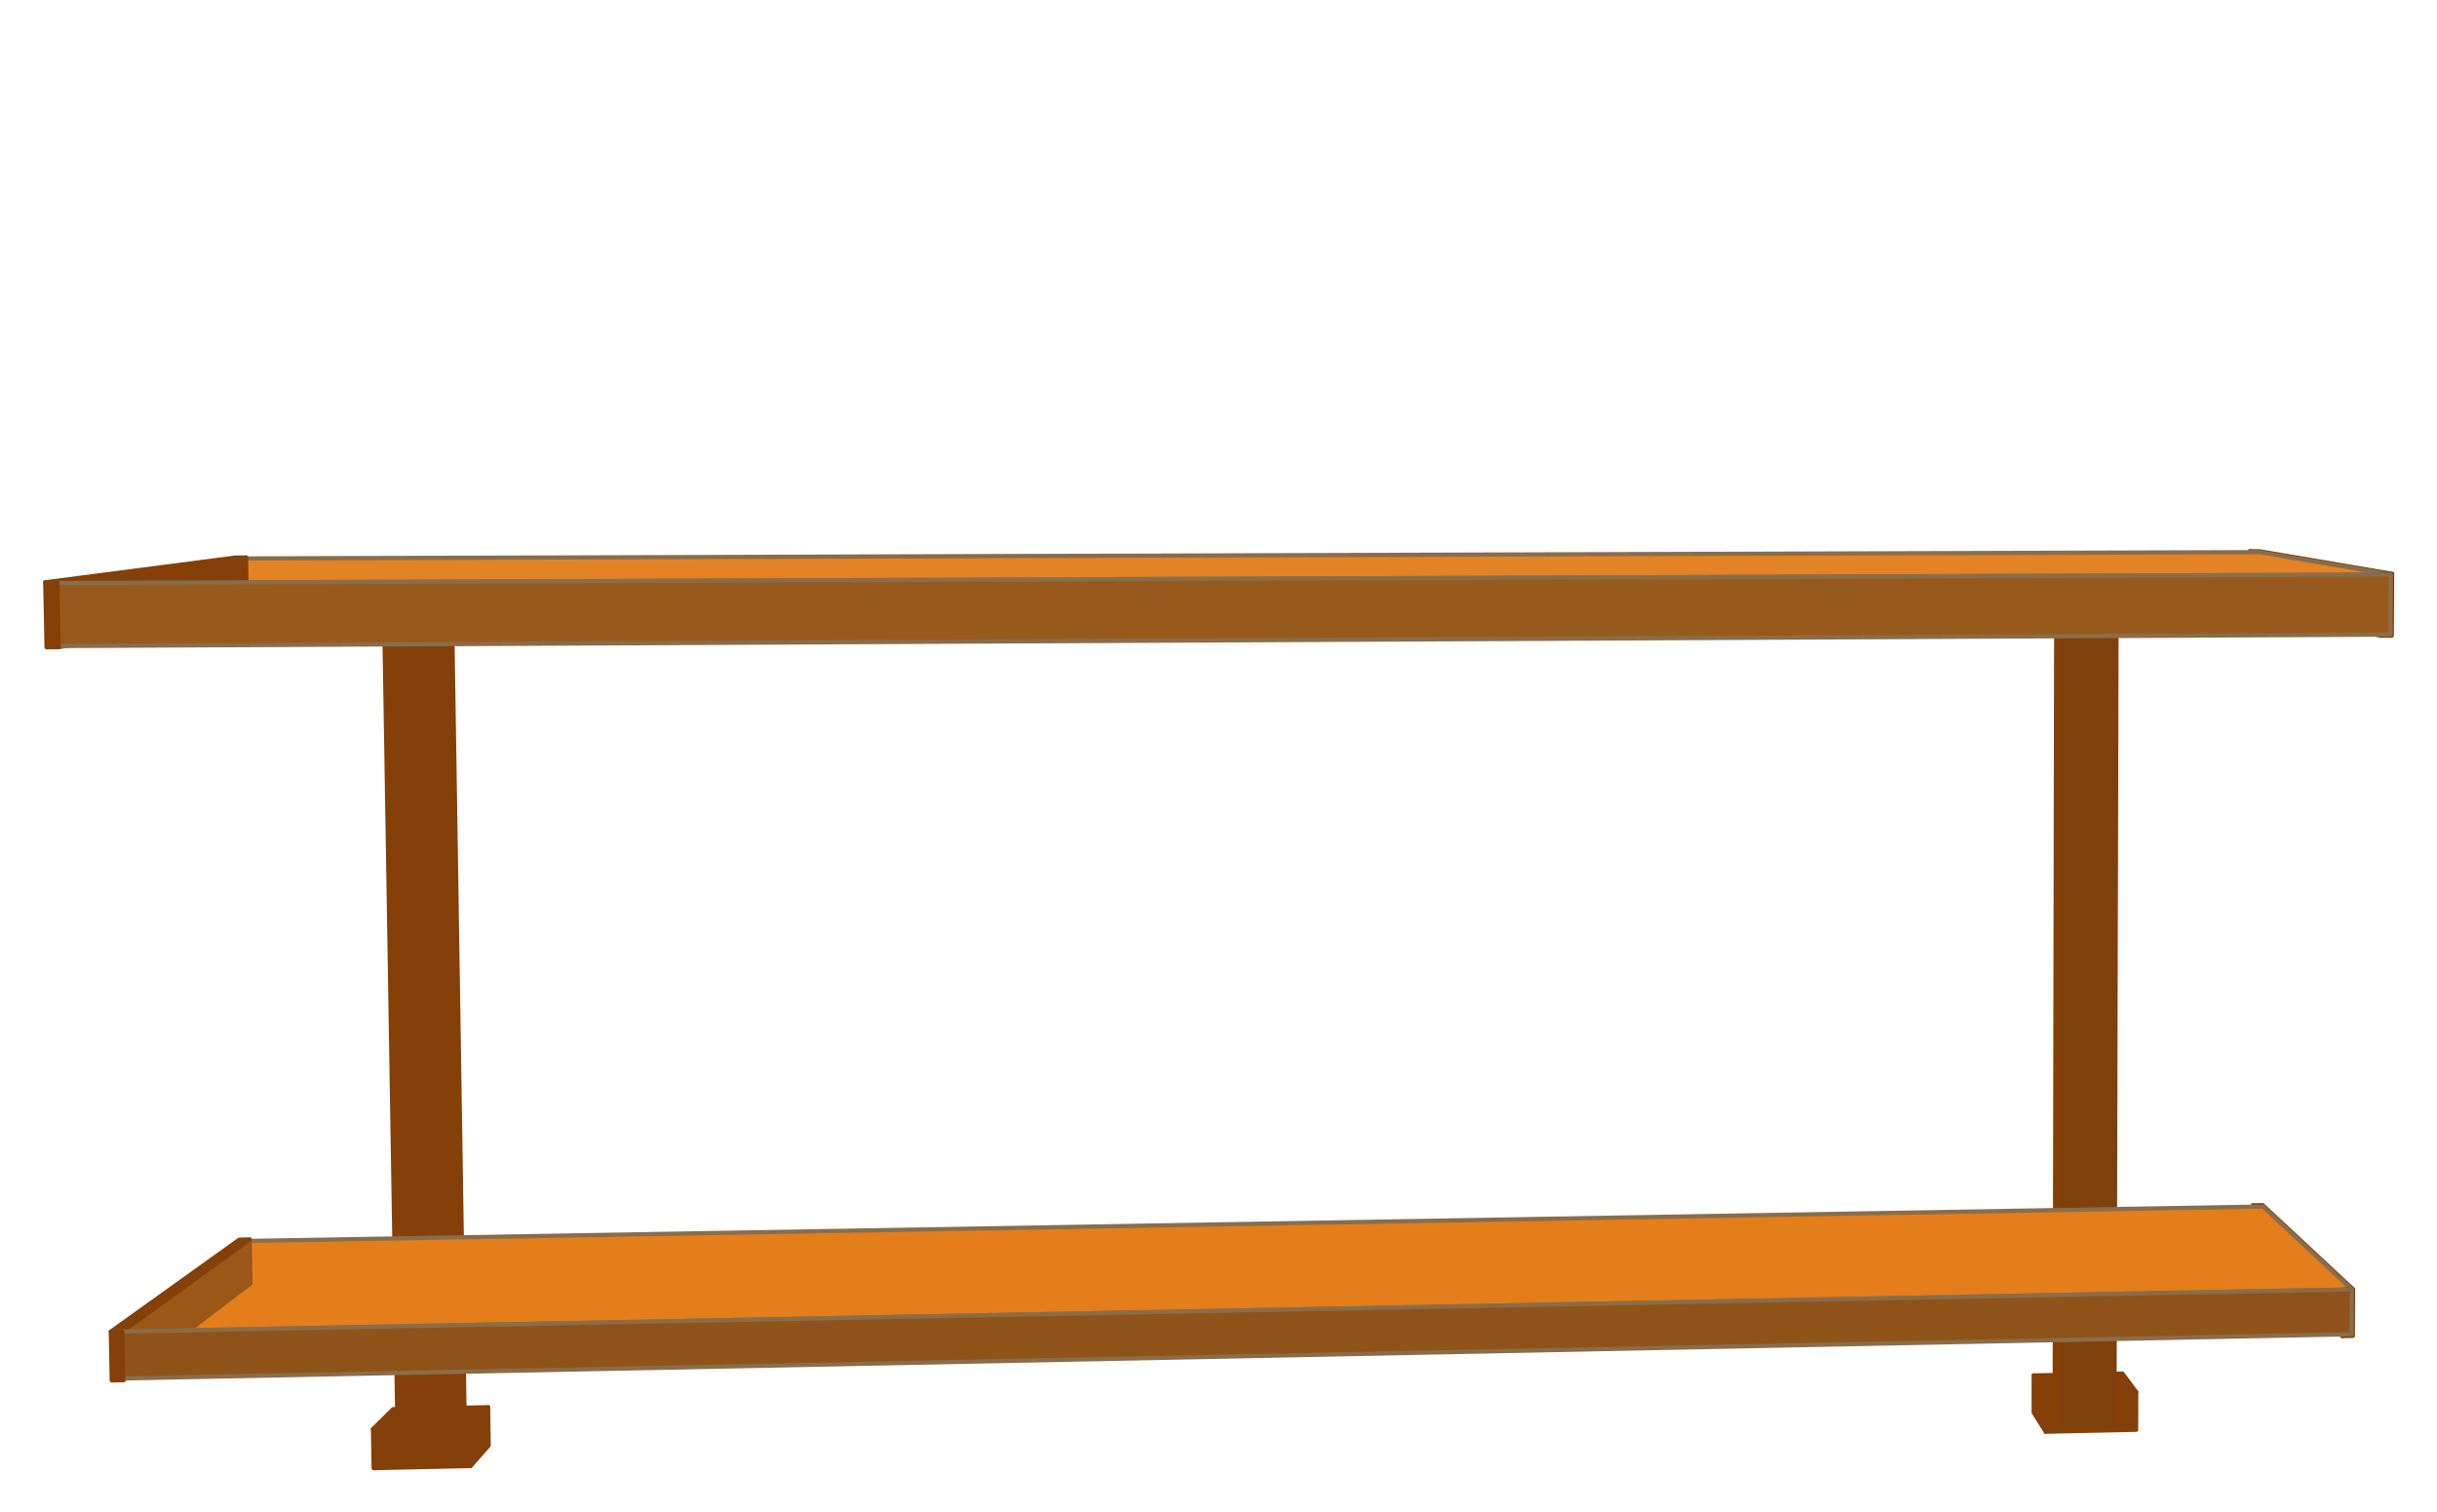
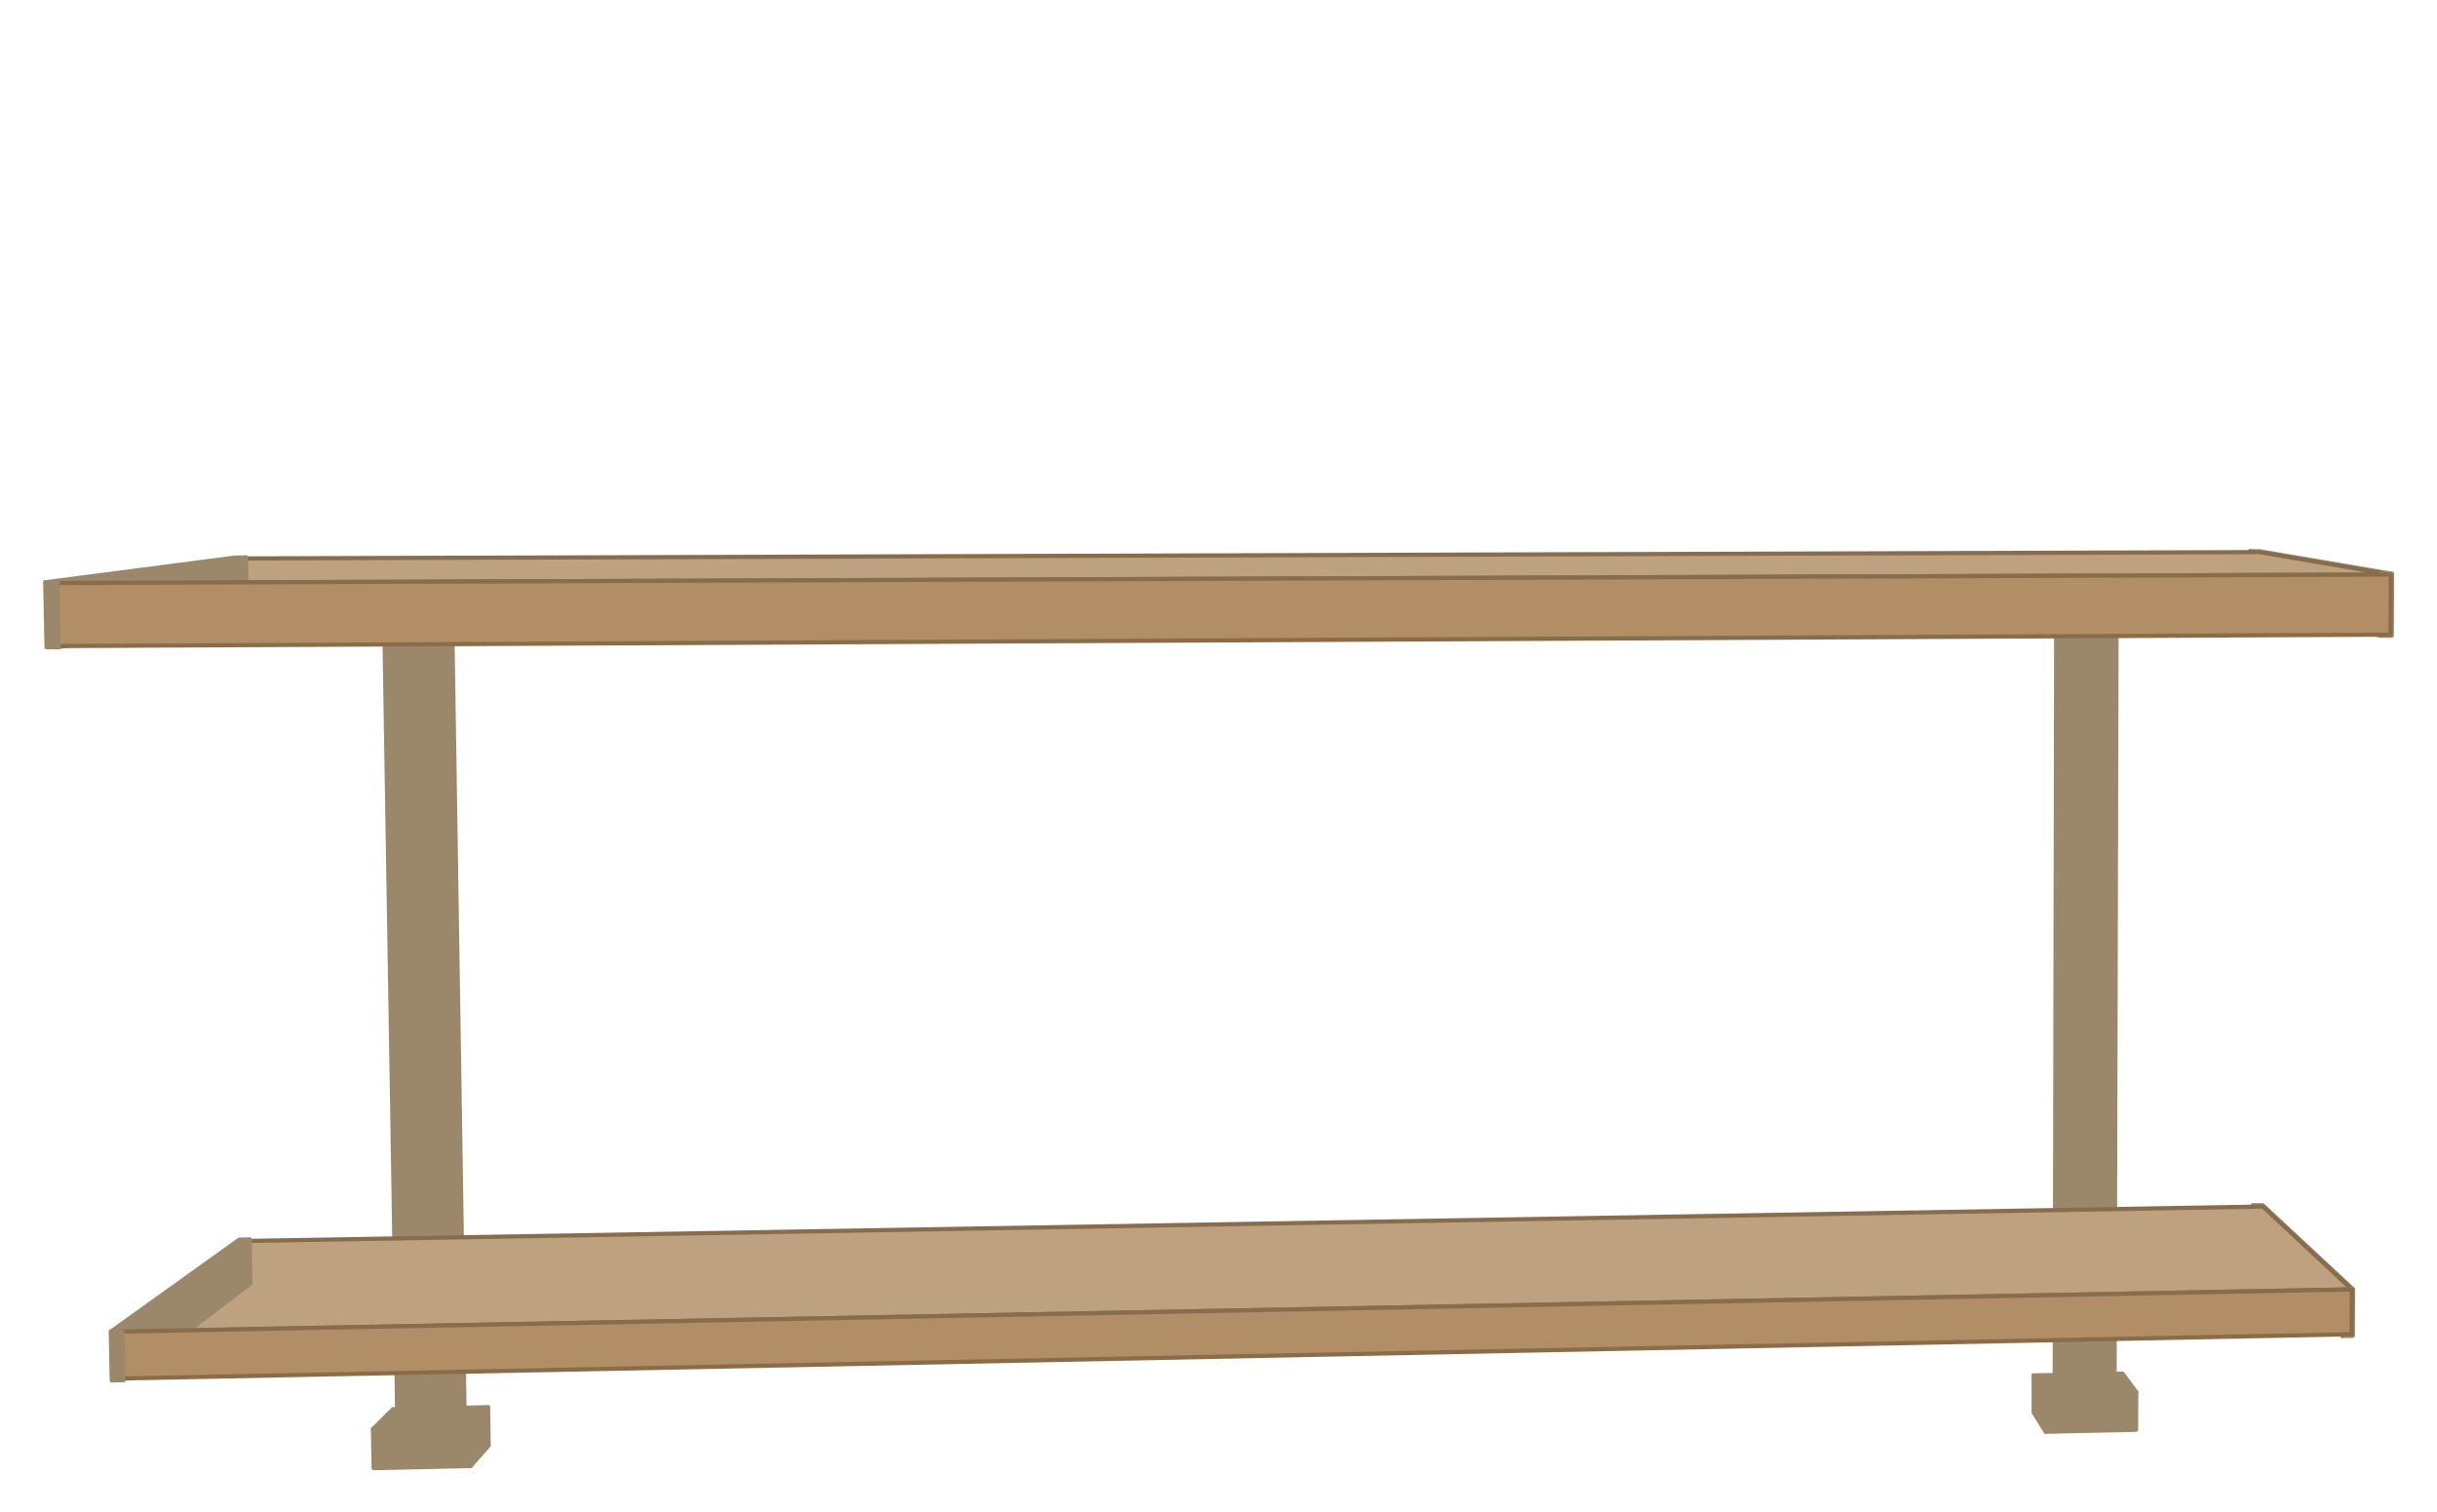
<svg xmlns="http://www.w3.org/2000/svg" viewBox="117 241 782 485" role="img" aria-label="Projects shelf illustration">
  <g data-part="shelf" style="--order:0">
-     <polygon points="769.59,682.33 773.46,688.29 802.48,687.68 798.06,681.74" fill="#844008" stroke="#844008" stroke-width="1.35" stroke-linejoin="round" />
-     <polygon points="769.57,694.2 773.44,700.39 773.46,688.29 769.59,682.33" fill="#844008" stroke="#844008" stroke-width="1.35" stroke-linejoin="round" />
-     <polygon points="772.36,642.88 775.63,647.22 799.8,646.78 796.16,642.45" fill="#844008" stroke="#844008" stroke-width="1.35" stroke-linejoin="round" />
-     <polygon points="772.33,657.18 775.6,661.75 775.63,647.22 772.36,642.88" fill="#844008" stroke="#844008" stroke-width="1.35" stroke-linejoin="round" />
-     <polygon points="776.32,695.34 778.65,698.95 779.19,428.02 776.84,427.38" fill="#844008" stroke="#844008" stroke-width="1.35" stroke-linejoin="round" />
-     <polygon points="776.84,427.38 779.19,428.02 796.2,427.95 793.66,427.32" fill="#844008" stroke="#844008" stroke-width="1.35" stroke-linejoin="round" />
-     <polygon points="775.6,661.75 799.76,661.28 799.8,646.78 775.63,647.22" fill="#844008" stroke="#844008" stroke-width="1.35" stroke-linejoin="round" />
-     <polygon points="773.44,700.39 802.44,699.76 802.48,687.68 773.46,688.29" fill="#844008" stroke="#844008" stroke-width="1.35" stroke-linejoin="round" />
-     <polygon points="778.65,698.95 795.5,698.58 796.2,427.95 779.19,428.02" fill="#7e410e" stroke="#7e410e" stroke-width="1.35" stroke-linejoin="round" />
-     <polygon points="273.81,704.79 273.62,692.53 267.8,698.9 267.99,711.4" fill="#844008" stroke="#844008" stroke-width="1.35" stroke-linejoin="round" />
-     <polygon points="243.13,693.16 236.69,699.56 267.8,698.9 273.62,692.53" fill="#844008" stroke="#844008" stroke-width="1.35" stroke-linejoin="round" />
-     <polygon points="270.2,666.68 269.97,651.91 265.05,656.54 265.29,671.56" fill="#844008" stroke="#844008" stroke-width="1.35" stroke-linejoin="round" />
-     <polygon points="244.48,652.37 239.14,657.02 265.05,656.54 269.97,651.91" fill="#844008" stroke="#844008" stroke-width="1.35" stroke-linejoin="round" />
-     <polygon points="839.93,641.26 868.62,669.69 868.7,654.78 839.99,627.75" fill="#844008" stroke="#844008" stroke-width="1.35" stroke-linejoin="round" />
-     <polygon points="839.99,627.75 868.7,654.78 872.08,654.71 843.05,627.7" fill="#844008" stroke="#844008" stroke-width="1.35" stroke-linejoin="round" />
-     <polygon points="266.25,706.28 261.92,429.3 258.37,429.98 262.78,710.14" fill="#844008" stroke="#844008" stroke-width="1.35" stroke-linejoin="round" />
-     <polygon points="243.89,429.37 240.13,430.04 258.37,429.98 261.92,429.3" fill="#844008" stroke="#844008" stroke-width="1.35" stroke-linejoin="round" />
-     <polygon points="239.38,672.06 265.29,671.56 265.05,656.54 239.14,657.02" fill="#844008" stroke="#844008" stroke-width="1.35" stroke-linejoin="round" />
-     <polygon points="236.9,712.08 267.99,711.4 267.8,698.9 236.69,699.56" fill="#844008" stroke="#844008" stroke-width="1.35" stroke-linejoin="round" />
-     <polygon points="244.72,710.53 262.78,710.14 258.37,429.98 240.13,430.04" fill="#844008" stroke="#844008" stroke-width="1.35" stroke-linejoin="round" />
-     <polygon points="838.86,435.08 880.96,444.99 881.07,425.15 838.93,417.89" fill="#844008" stroke="#844008" stroke-width="1.35" stroke-linejoin="round" />
-     <polygon points="838.93,417.89 881.07,425.15 884.6,425.13 841.99,417.88" fill="#844008" stroke="#844008" stroke-width="1.35" stroke-linejoin="round" />
-     <polygon points="193.62,639.23 153.08,668.3 871.68,654.73 843.15,628.14" fill="#e47e1b" stroke="#896d4b" stroke-width="1.35" stroke-linejoin="round" />
-     <polygon points="192.43,420.19 132.08,428.08 884.18,425.36 842.09,418.16" fill="#e38326" stroke="#896d4b" stroke-width="1.35" stroke-linejoin="round" />
-     <polygon points="197.38,652.79 197.12,638.71 156.27,668.23 156.57,683.84" fill="#9a5717" stroke="#9a5717" stroke-width="1.35" stroke-linejoin="round" />
-     <polygon points="193.79,638.77 152.56,668.3 156.27,668.23 197.12,638.71" fill="#844008" stroke="#844008" stroke-width="1.35" stroke-linejoin="round" />
-     <polygon points="868.62,669.69 872,669.62 872.08,654.71 868.7,654.78" fill="#844008" stroke="#844008" stroke-width="1.35" stroke-linejoin="round" />
-     <polygon points="196.26,437.81 195.94,419.89 135.41,427.83 135.82,448.66" fill="#844008" stroke="#844008" stroke-width="1.35" stroke-linejoin="round" />
-     <polygon points="192.61,419.9 131.52,427.84 135.41,427.83 195.94,419.89" fill="#844008" stroke="#844008" stroke-width="1.35" stroke-linejoin="round" />
-     <polygon points="153.37,683.36 871.61,669.11 871.68,654.73 153.08,668.3" fill="#8f5218" stroke="#896d4b" stroke-width="1.35" stroke-linejoin="round" />
-     <polygon points="880.96,444.99 884.49,444.97 884.6,425.13 881.07,425.15" fill="#844008" stroke="#844008" stroke-width="1.35" stroke-linejoin="round" />
-     <polygon points="152.86,683.92 156.57,683.84 156.27,668.23 152.56,668.3" fill="#844008" stroke="#844008" stroke-width="1.35" stroke-linejoin="round" />
-     <polygon points="132.49,448.31 884.07,444.63 884.18,425.36 132.08,428.08" fill="#975a1c" stroke="#896d4b" stroke-width="1.35" stroke-linejoin="round" />
-     <polygon points="131.94,448.68 135.82,448.66 135.41,427.83 131.52,427.84" fill="#844008" stroke="#844008" stroke-width="1.35" stroke-linejoin="round" />
+     <polygon points="769.59,682.33 773.46,688.29 802.48,687.68 798.06,681.74" fill="#9b886b" stroke="#9b886b" stroke-width="1.35" stroke-linejoin="round" />
+     <polygon points="769.57,694.2 773.44,700.39 773.46,688.29 769.59,682.33" fill="#9b886b" stroke="#9b886b" stroke-width="1.35" stroke-linejoin="round" />
+     <polygon points="772.36,642.88 775.63,647.22 799.8,646.78 796.16,642.45" fill="#9b886b" stroke="#9b886b" stroke-width="1.35" stroke-linejoin="round" />
+     <polygon points="772.33,657.18 775.6,661.75 775.63,647.22 772.36,642.88" fill="#9b886b" stroke="#9b886b" stroke-width="1.35" stroke-linejoin="round" />
+     <polygon points="776.32,695.34 778.65,698.95 779.19,428.02 776.84,427.38" fill="#9b886b" stroke="#9b886b" stroke-width="1.35" stroke-linejoin="round" />
+     <polygon points="776.84,427.38 779.19,428.02 796.2,427.95 793.66,427.32" fill="#9b886b" stroke="#9b886b" stroke-width="1.35" stroke-linejoin="round" />
+     <polygon points="775.6,661.75 799.76,661.28 799.8,646.78 775.63,647.22" fill="#9b886b" stroke="#9b886b" stroke-width="1.35" stroke-linejoin="round" />
+     <polygon points="773.44,700.39 802.44,699.76 802.48,687.68 773.46,688.29" fill="#9b886b" stroke="#9b886b" stroke-width="1.35" stroke-linejoin="round" />
+     <polygon points="778.65,698.95 795.5,698.58 796.2,427.95 779.19,428.02" fill="#9b886b" stroke="#9b886b" stroke-width="1.35" stroke-linejoin="round" />
+     <polygon points="273.81,704.79 273.62,692.53 267.8,698.9 267.99,711.4" fill="#9b886b" stroke="#9b886b" stroke-width="1.35" stroke-linejoin="round" />
+     <polygon points="243.13,693.16 236.69,699.56 267.8,698.9 273.62,692.53" fill="#9b886b" stroke="#9b886b" stroke-width="1.35" stroke-linejoin="round" />
+     <polygon points="270.2,666.68 269.97,651.91 265.05,656.54 265.29,671.56" fill="#9b886b" stroke="#9b886b" stroke-width="1.35" stroke-linejoin="round" />
+     <polygon points="244.48,652.37 239.14,657.02 265.05,656.54 269.97,651.91" fill="#9b886b" stroke="#9b886b" stroke-width="1.35" stroke-linejoin="round" />
+     <polygon points="839.93,641.26 868.62,669.69 868.7,654.78 839.99,627.75" fill="#9b886b" stroke="#9b886b" stroke-width="1.35" stroke-linejoin="round" />
+     <polygon points="839.99,627.75 868.7,654.78 872.08,654.71 843.05,627.7" fill="#9b886b" stroke="#9b886b" stroke-width="1.35" stroke-linejoin="round" />
+     <polygon points="266.25,706.28 261.92,429.3 258.37,429.98 262.78,710.14" fill="#9b886b" stroke="#9b886b" stroke-width="1.35" stroke-linejoin="round" />
+     <polygon points="243.89,429.37 240.13,430.04 258.37,429.98 261.92,429.3" fill="#9b886b" stroke="#9b886b" stroke-width="1.35" stroke-linejoin="round" />
+     <polygon points="239.38,672.06 265.29,671.56 265.05,656.54 239.14,657.02" fill="#9b886b" stroke="#9b886b" stroke-width="1.35" stroke-linejoin="round" />
+     <polygon points="236.9,712.08 267.99,711.4 267.8,698.9 236.69,699.56" fill="#9b886b" stroke="#9b886b" stroke-width="1.35" stroke-linejoin="round" />
+     <polygon points="244.72,710.53 262.78,710.14 258.37,429.98 240.13,430.04" fill="#9b886b" stroke="#9b886b" stroke-width="1.35" stroke-linejoin="round" />
+     <polygon points="838.86,435.08 880.96,444.99 881.07,425.15 838.93,417.89" fill="#9b886b" stroke="#9b886b" stroke-width="1.35" stroke-linejoin="round" />
+     <polygon points="838.93,417.89 881.07,425.15 884.6,425.13 841.99,417.88" fill="#9b886b" stroke="#9b886b" stroke-width="1.35" stroke-linejoin="round" />
+     <polygon points="193.62,639.23 153.08,668.3 871.68,654.73 843.15,628.14" fill="#bea17e" stroke="#896d4b" stroke-width="1.35" stroke-linejoin="round" />
+     <polygon points="192.43,420.19 132.08,428.08 884.18,425.36 842.09,418.16" fill="#bea17e" stroke="#896d4b" stroke-width="1.35" stroke-linejoin="round" />
+     <polygon points="197.38,652.79 197.12,638.71 156.27,668.23 156.57,683.84" fill="#9b886b" stroke="#9b886b" stroke-width="1.35" stroke-linejoin="round" />
+     <polygon points="193.79,638.77 152.56,668.3 156.27,668.23 197.12,638.71" fill="#9b886b" stroke="#9b886b" stroke-width="1.35" stroke-linejoin="round" />
+     <polygon points="868.62,669.69 872,669.62 872.08,654.71 868.7,654.78" fill="#9b886b" stroke="#9b886b" stroke-width="1.35" stroke-linejoin="round" />
+     <polygon points="196.26,437.81 195.94,419.89 135.41,427.83 135.82,448.66" fill="#9b886b" stroke="#9b886b" stroke-width="1.35" stroke-linejoin="round" />
+     <polygon points="192.61,419.9 131.52,427.84 135.41,427.83 195.94,419.89" fill="#9b886b" stroke="#9b886b" stroke-width="1.35" stroke-linejoin="round" />
+     <polygon points="153.37,683.36 871.61,669.11 871.68,654.73 153.08,668.3" fill="#b18e65" stroke="#896d4b" stroke-width="1.35" stroke-linejoin="round" />
+     <polygon points="880.96,444.99 884.49,444.97 884.6,425.13 881.07,425.15" fill="#9b886b" stroke="#9b886b" stroke-width="1.35" stroke-linejoin="round" />
+     <polygon points="152.86,683.92 156.57,683.84 156.27,668.23 152.56,668.3" fill="#9b886b" stroke="#9b886b" stroke-width="1.35" stroke-linejoin="round" />
+     <polygon points="132.49,448.31 884.07,444.63 884.18,425.36 132.08,428.08" fill="#b18e65" stroke="#896d4b" stroke-width="1.35" stroke-linejoin="round" />
+     <polygon points="131.94,448.68 135.82,448.66 135.41,427.83 131.52,427.84" fill="#9b886b" stroke="#9b886b" stroke-width="1.35" stroke-linejoin="round" />
  </g>
</svg>
